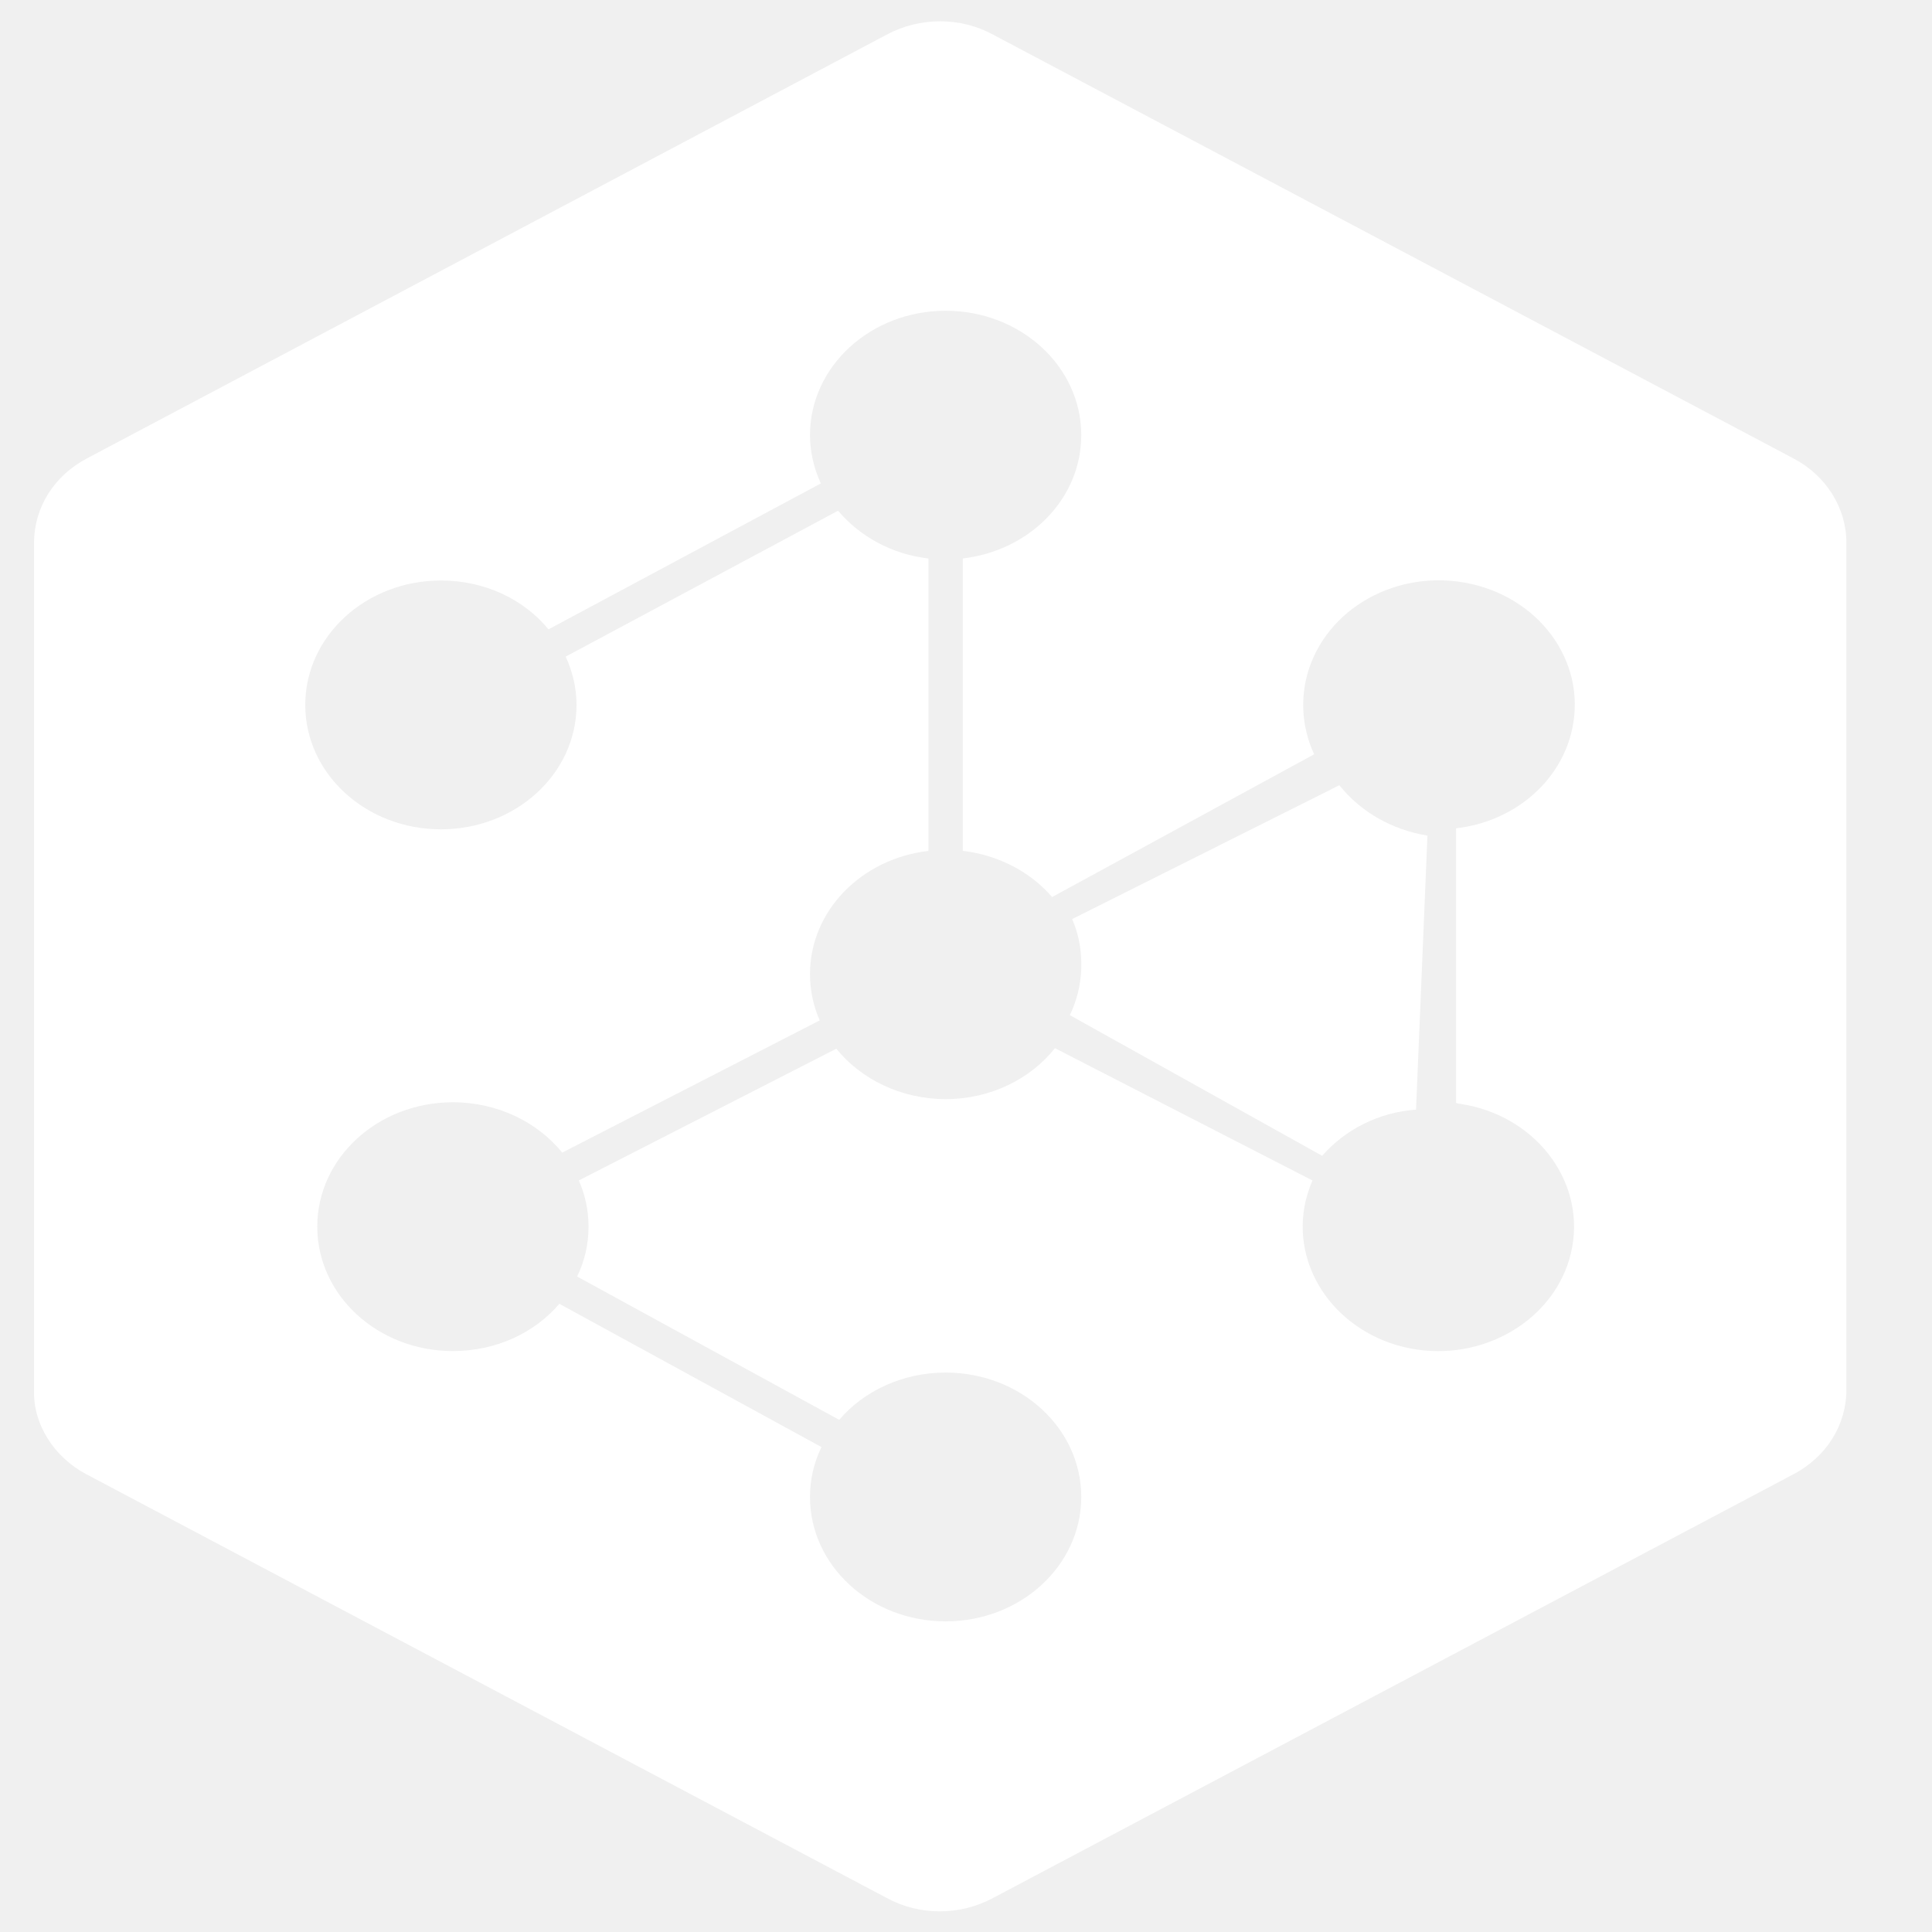
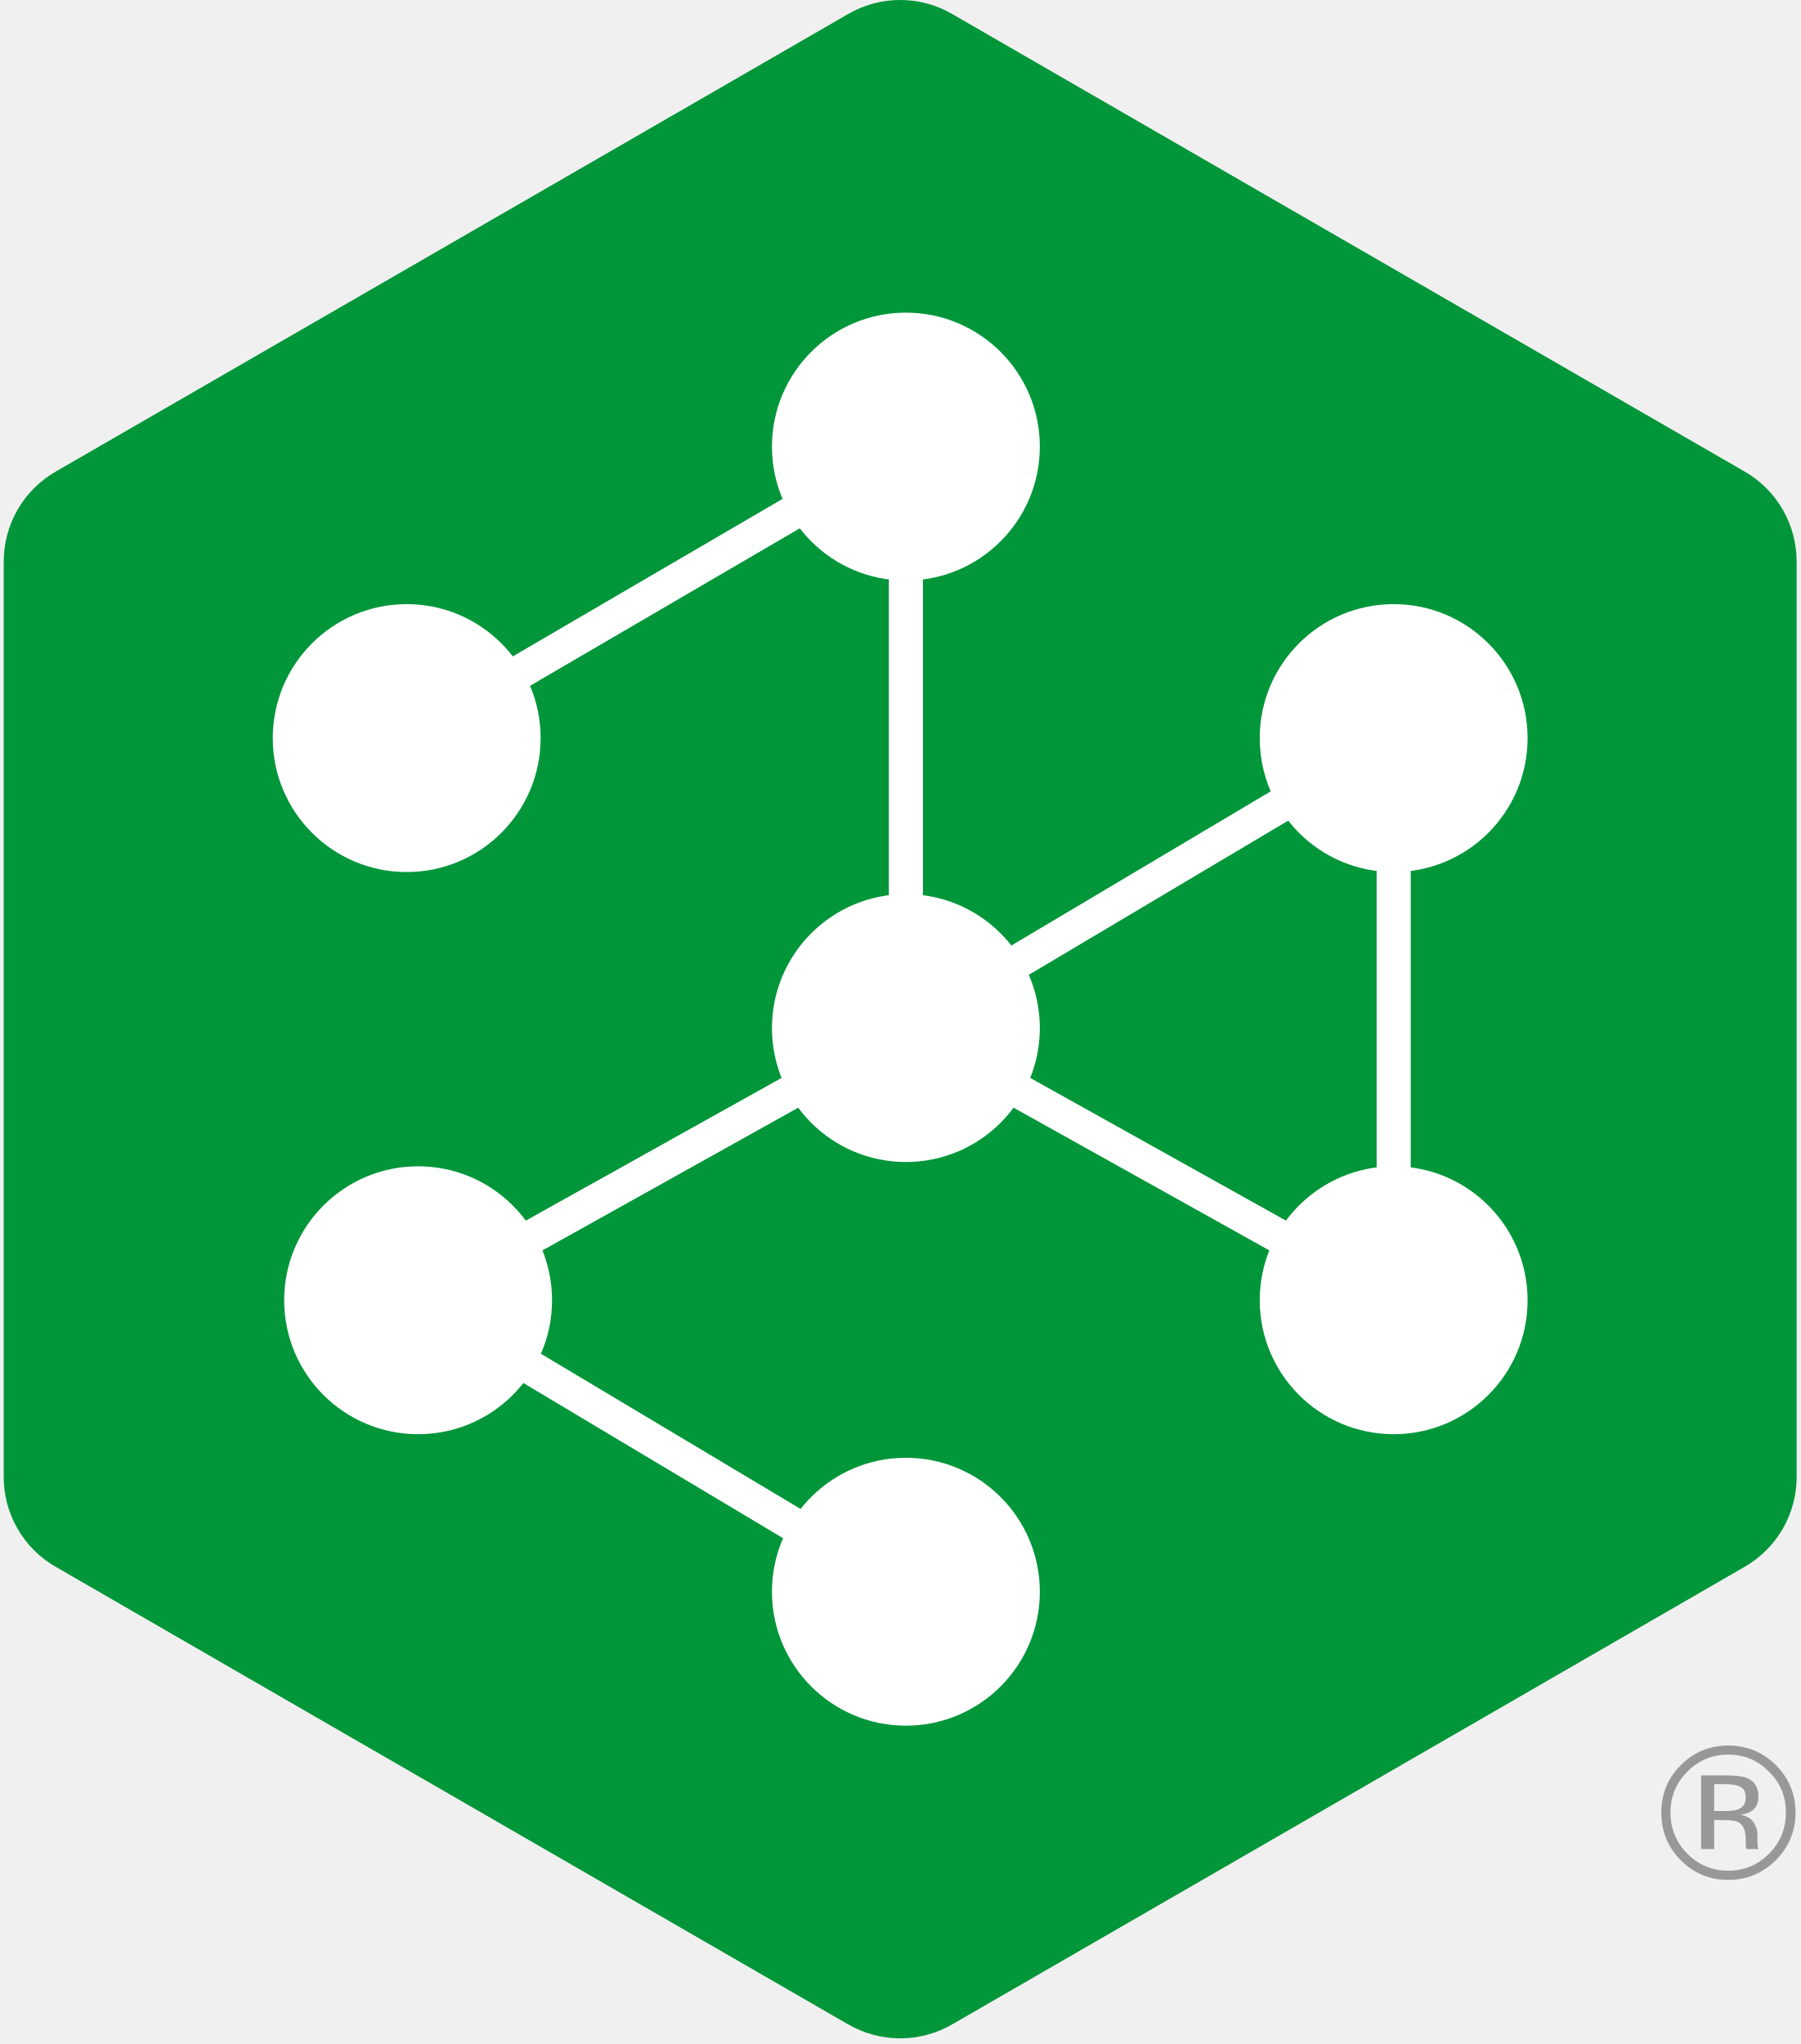
- <svg xmlns="http://www.w3.org/2000/svg" width="20" height="20" viewBox="0 0 31 32" fill="none">
-   <g clip-path="url(#clip0_36_54)">
-     <path d="M21.684 13.006L17.258 15.223C17.371 15.475 17.419 15.762 17.409 16.049C17.4 16.318 17.333 16.579 17.22 16.814L21.399 19.144C21.779 18.709 22.338 18.422 22.954 18.379L23.143 13.841C23.096 13.832 23.058 13.823 23.011 13.815C22.452 13.693 21.997 13.397 21.684 13.006Z" fill="white" />
-     <path d="M29.2 7.59L15.949 0.574C15.409 0.279 14.736 0.279 14.186 0.574L0.945 7.59C0.395 7.877 0.064 8.407 0.064 8.99V23.021C0.054 23.308 0.139 23.586 0.291 23.829C0.443 24.073 0.67 24.282 0.936 24.421L14.186 31.436C14.727 31.732 15.4 31.732 15.949 31.436L29.2 24.421C29.75 24.134 30.082 23.603 30.082 23.021V8.99C30.082 8.416 29.75 7.877 29.2 7.59ZM23.684 18.283C24.907 18.465 25.741 19.526 25.542 20.648C25.343 21.769 24.186 22.534 22.963 22.352C21.741 22.169 20.907 21.108 21.106 19.987C21.134 19.83 21.181 19.691 21.238 19.552L16.973 17.361C16.566 17.874 15.902 18.205 15.163 18.205C14.423 18.205 13.76 17.874 13.352 17.37L9.087 19.552C9.191 19.787 9.248 20.048 9.248 20.317C9.248 20.613 9.182 20.891 9.059 21.143L13.4 23.517C13.807 23.038 14.452 22.734 15.163 22.734C16.404 22.734 17.409 23.655 17.409 24.794C17.409 25.933 16.404 26.855 15.163 26.855C13.921 26.855 12.916 25.933 12.916 24.794C12.916 24.499 12.983 24.221 13.106 23.968L8.765 21.595C8.357 22.073 7.722 22.378 7.002 22.378C5.76 22.378 4.755 21.456 4.755 20.317C4.755 19.178 5.76 18.257 7.002 18.257C7.741 18.257 8.405 18.587 8.812 19.091L13.077 16.901C12.973 16.666 12.916 16.405 12.916 16.136C12.916 15.084 13.769 14.223 14.878 14.093V9.25C14.272 9.181 13.741 8.885 13.381 8.459L8.869 10.876C8.983 11.119 9.049 11.398 9.049 11.676C9.049 12.815 8.044 13.736 6.803 13.736C5.561 13.736 4.556 12.815 4.556 11.676C4.556 10.537 5.561 9.615 6.803 9.615C7.533 9.615 8.177 9.928 8.585 10.424L13.096 8.007C12.983 7.764 12.916 7.486 12.916 7.207C12.916 6.069 13.921 5.147 15.163 5.147C16.404 5.147 17.409 6.069 17.409 7.207C17.409 8.259 16.556 9.12 15.447 9.25V14.093C16.044 14.162 16.575 14.449 16.926 14.858L21.267 12.493C21.096 12.128 21.039 11.711 21.125 11.285C21.362 10.163 22.537 9.433 23.759 9.65C24.982 9.868 25.779 10.946 25.542 12.067C25.352 12.963 24.556 13.614 23.617 13.719V18.266C23.636 18.274 23.665 18.283 23.684 18.283Z" fill="white" />
+ <svg xmlns="http://www.w3.org/2000/svg" id="Layer_1" x="0" y="0" version="1.1" viewBox="0 0 318 361" xml:space="preserve" style="enable-background:new 0 0 318 361">
+   <style type="text/css">.st0{fill:#009639}.st1{fill:none;stroke:#fff;stroke-width:6.024;stroke-miterlimit:10}.st2{fill:#fff}.st3{fill:#989898}</style>
+   <g>
+     <g>
+       <path d="M3.113,270.005c1.627,2.833,3.987,5.174,6.832,6.78l139.765,80.693l0.004-0.004 c5.734,3.368,12.842,3.368,18.576,0l139.769-80.693c5.782-3.28,9.335-9.434,9.284-16.081V99.313l-0.004-0.004 c0.05-6.649-3.504-12.805-9.288-16.085L168.282,2.53V2.526c-5.729-3.368-12.834-3.368-18.564,0v0.004L9.954,83.224 c-5.787,3.278-9.343,9.435-9.293,16.085l-0.004,0.004v161.386c-0.031,3.266,0.815,6.48,2.452,9.306" class="st0" />
+       <g>
+         <polyline points="160.009 181.571 73.852 229.643 160.009 281.123" class="st1" />
+         <polyline points="71.834 130.357 160.009 78.877 160.009 181.571 246.166 130.357 246.166 229.643 160.009 181.571" class="st1" />
+         <circle cx="71.834" cy="130.357" r="23.657" class="st2" />
+         <circle cx="246.166" cy="130.357" r="23.657" class="st2" />
+         <circle cx="160.009" cy="78.877" r="23.657" class="st2" />
+         <circle cx="160.009" cy="181.571" r="23.657" class="st2" />
+         <circle cx="73.852" cy="229.643" r="23.657" class="st2" />
+         <circle cx="160.009" cy="281.123" r="23.657" class="st2" />
+         <circle cx="246.166" cy="229.643" r="23.657" class="st2" />
+       </g>
+     </g>
+     <path d="M300.475,326.571h2.297v-5.115h1.817c1.201,0,2.063,0.117,2.552,0.426 c0.803,0.471,1.213,1.48,1.213,2.976v1.049l0.051,0.391c0.028,0.087,0.028,0.122,0.035,0.164 c0.012,0.063,0.016,0.082,0.051,0.11h2.128l-0.077-0.145c-0.063-0.098-0.098-0.321-0.103-0.665 c-0.03-0.368-0.03-0.681-0.03-0.972v-0.969c0-0.651-0.243-1.316-0.712-2.027 c-0.482-0.686-1.241-1.093-2.266-1.274c0.81-0.136,1.447-0.351,1.889-0.613 c0.869-0.548,1.269-1.438,1.269-2.575c0-1.637-0.646-2.756-2.009-3.303c-0.751-0.309-1.929-0.466-3.561-0.466 h-4.544L300.475,326.571L300.475,326.571z M307.007,319.557c-0.461,0.199-1.194,0.29-2.184,0.29h-2.051v-4.736 h1.957c1.269,0,2.189,0.18,2.76,0.508c0.583,0.325,0.864,0.955,0.864,1.899 C308.353,318.525,307.915,319.185,307.007,319.557 M313.677,311.738c-2.337-2.306-5.132-3.449-8.435-3.449 c-3.233,0-6.054,1.143-8.337,3.449c-2.337,2.313-3.467,5.111-3.467,8.395c0,3.28,1.119,6.089,3.425,8.391 c2.29,2.337,5.115,3.495,8.379,3.495c3.303,0,6.099-1.159,8.435-3.495c2.29-2.313,3.472-5.134,3.472-8.391 C317.149,316.825,315.966,314.051,313.677,311.738 M312.471,312.915c1.999,1.952,2.978,4.387,2.978,7.218 c0,2.802-0.979,5.256-2.978,7.253c-1.969,1.988-4.387,3.008-7.23,3.008c-2.821,0-5.226-1.021-7.22-3.008 c-1.957-1.997-2.964-4.451-2.964-7.253c0-2.83,1.007-5.265,2.964-7.218c2.023-2.032,4.418-3.03,7.22-3.03 C308.072,309.886,310.478,310.883,312.471,312.915" class="st3" />
  </g>
-   <defs>
-     <clipPath id="clip0_36_54">
-       <rect width="31" height="32" fill="white" />
-     </clipPath>
-   </defs>
</svg>
